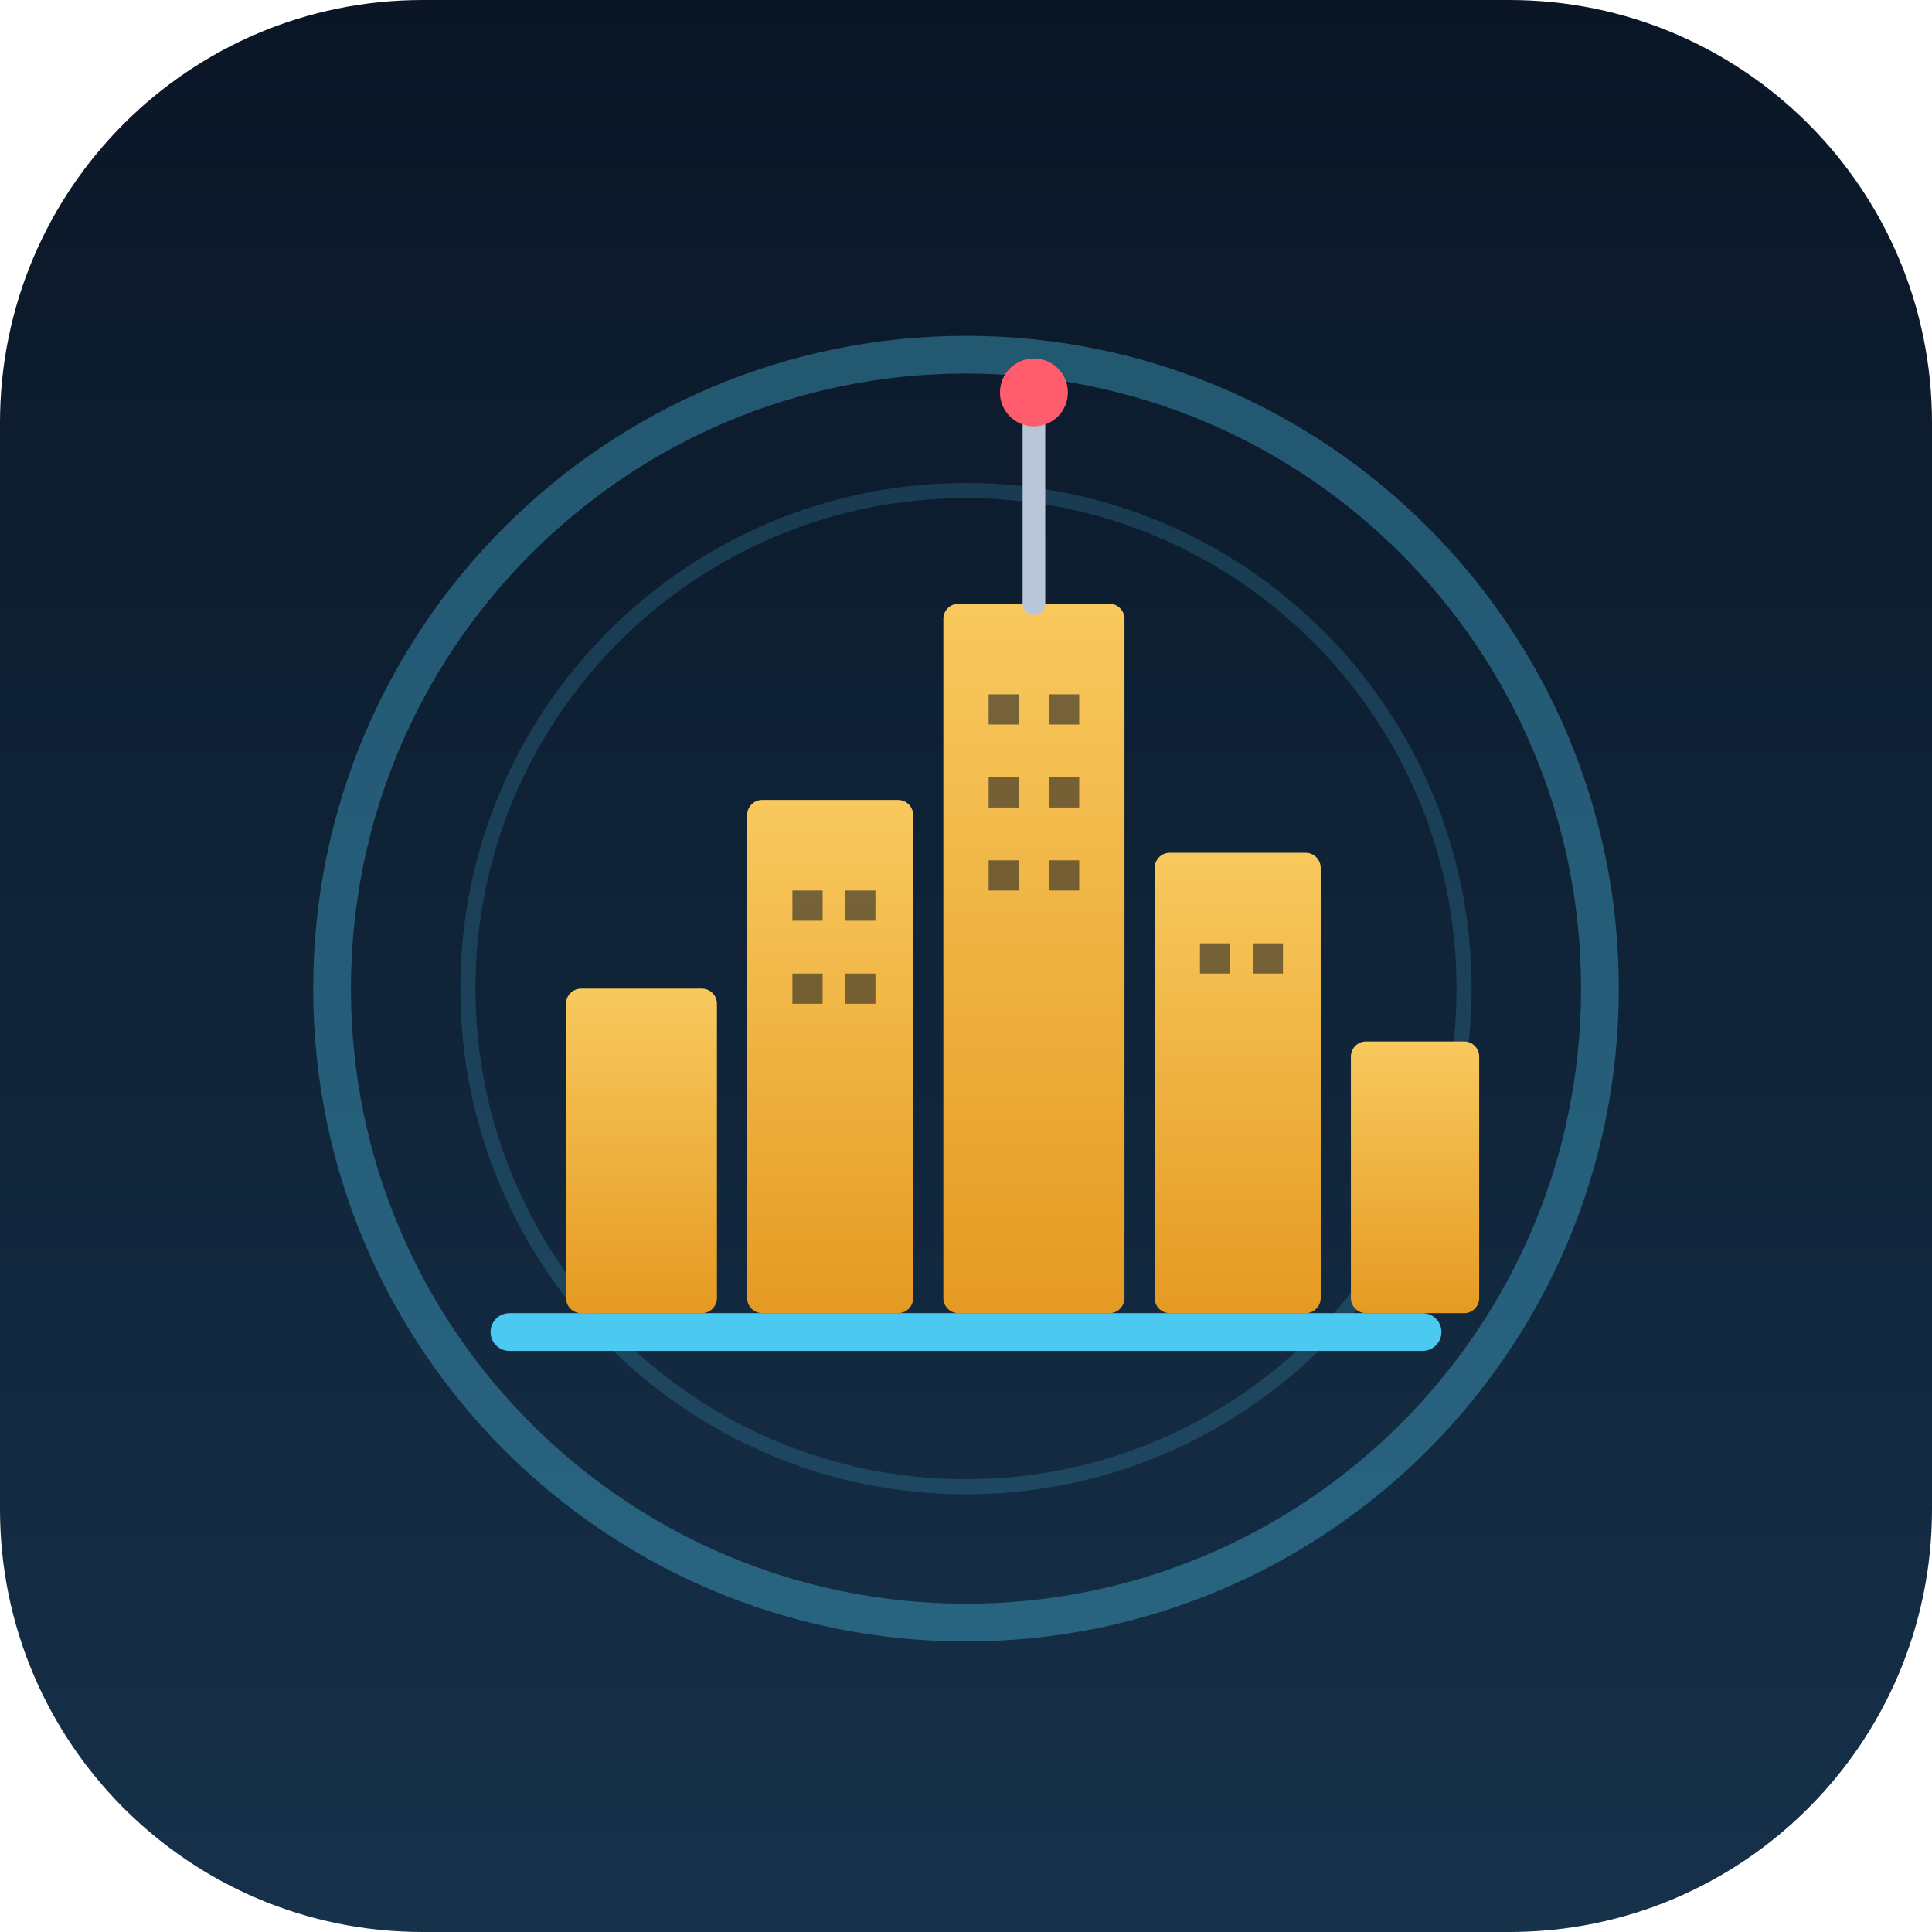
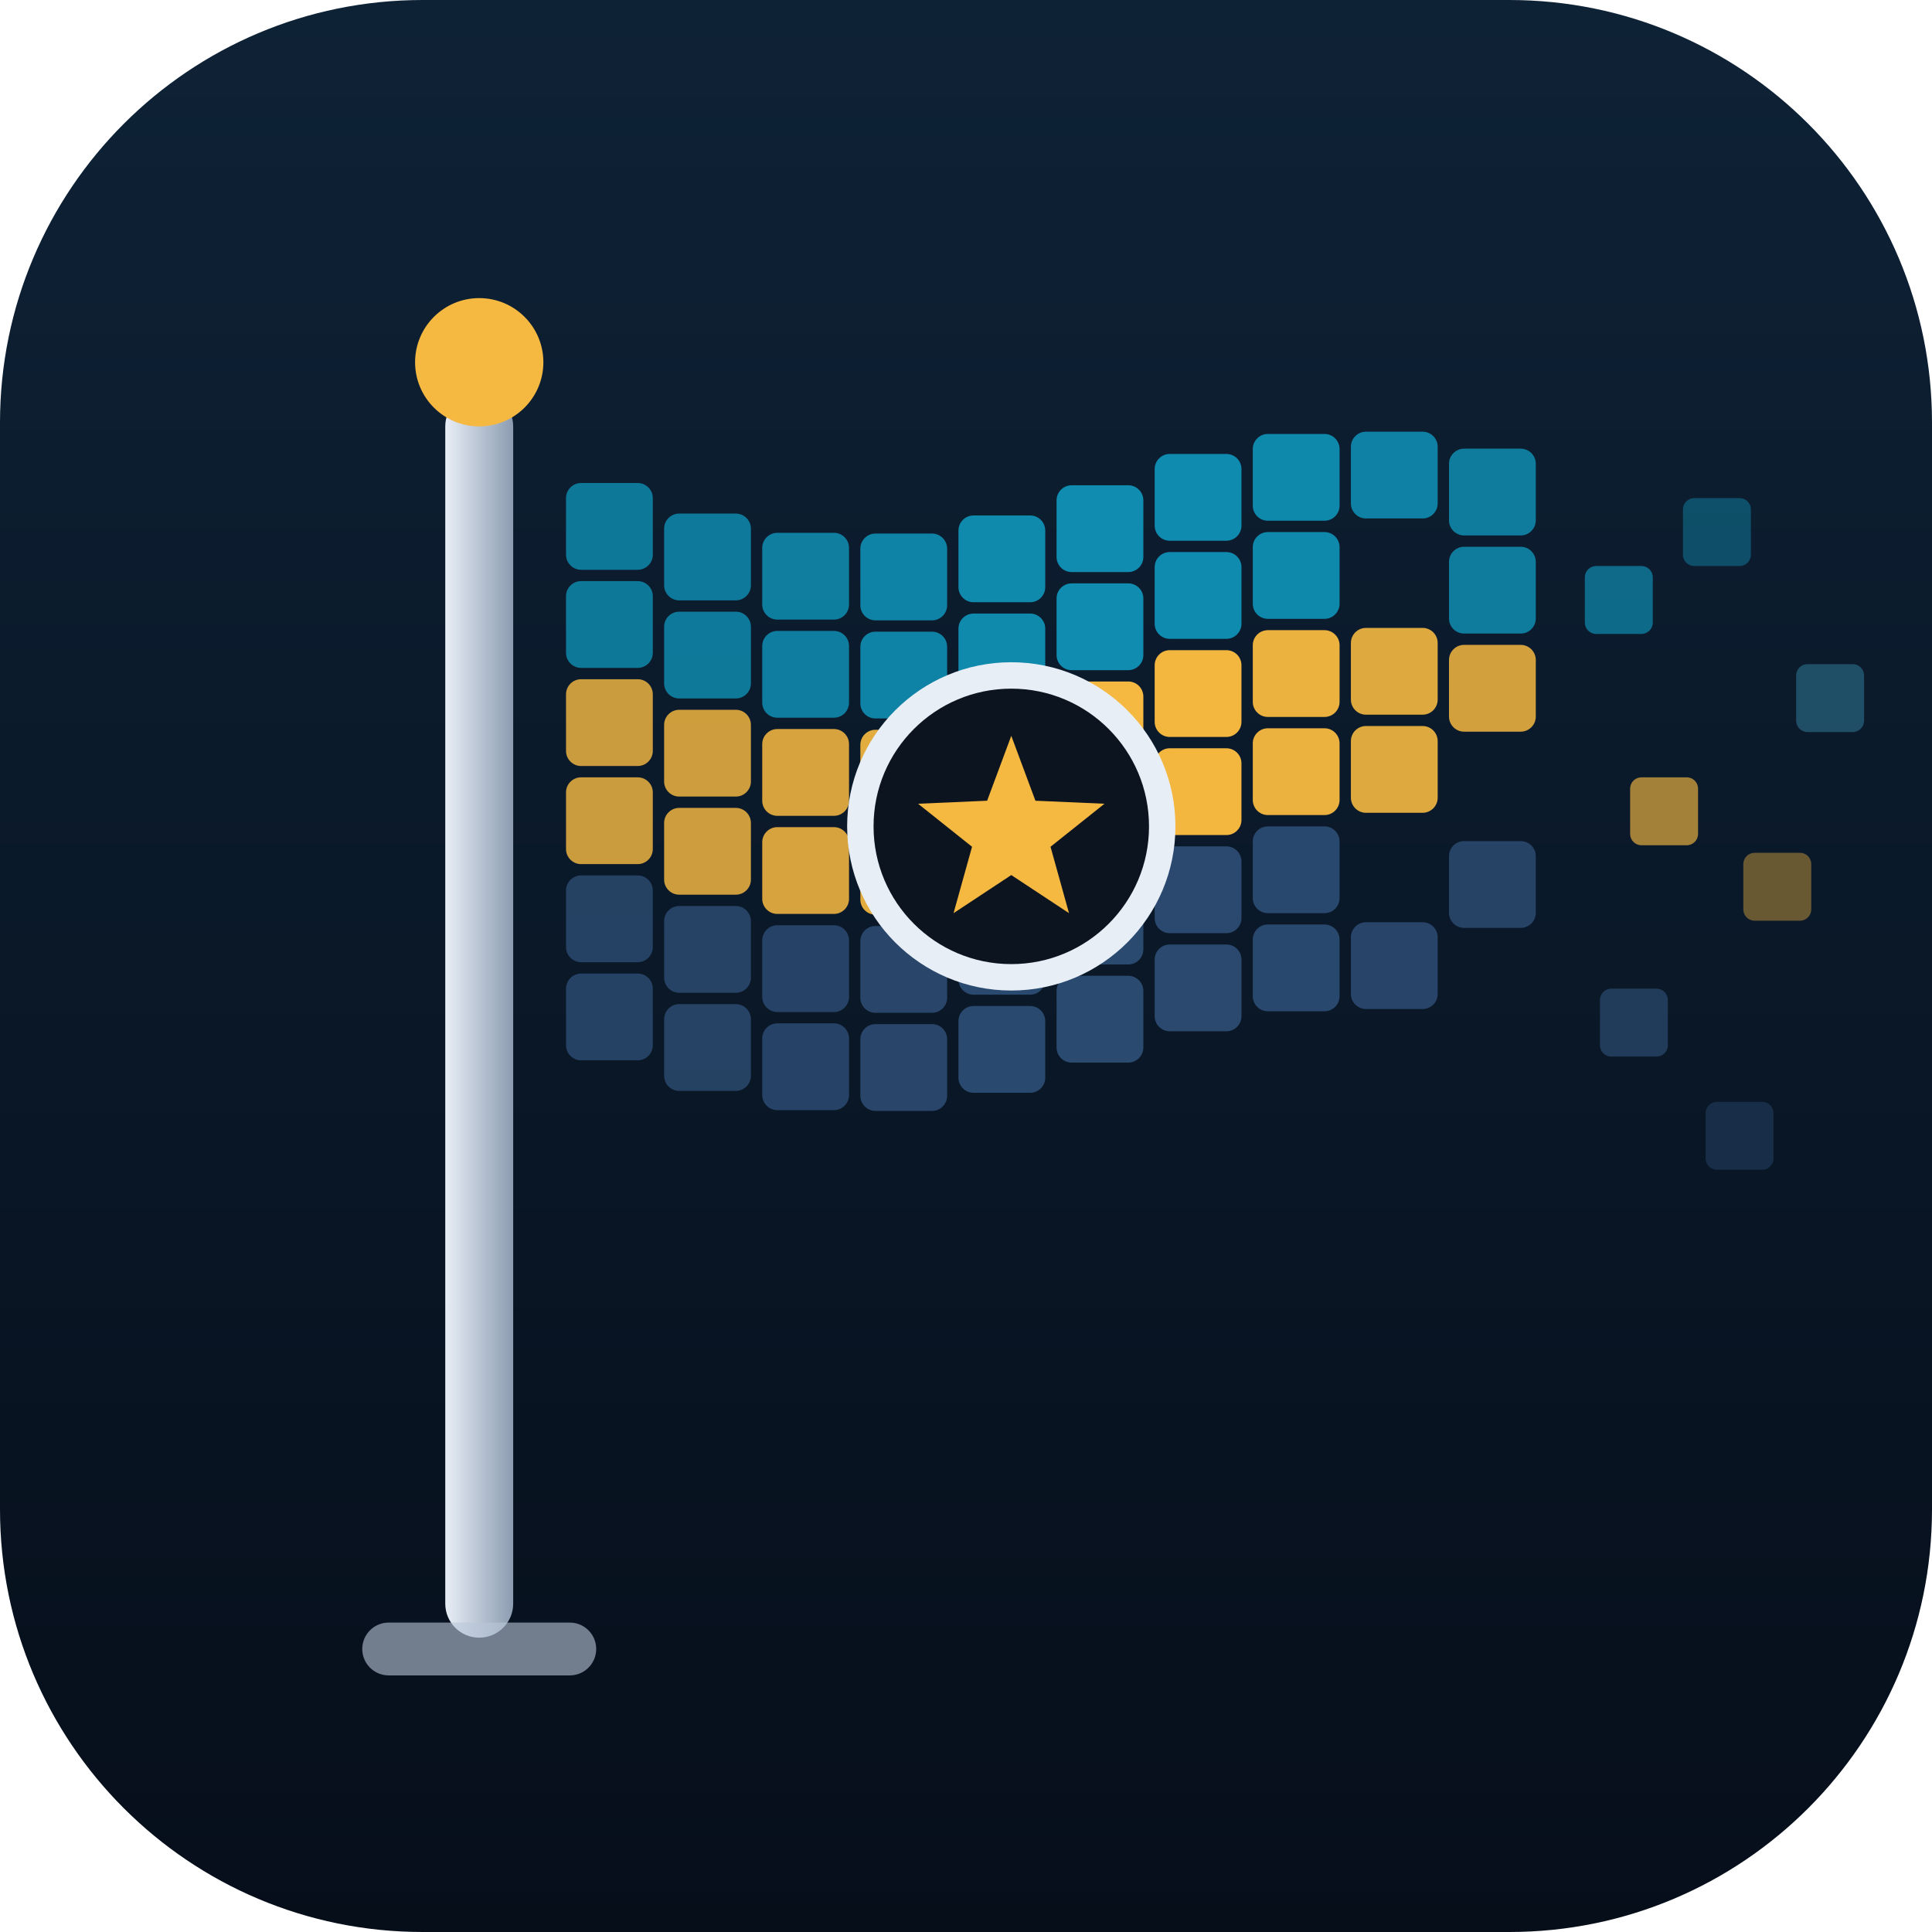
<svg xmlns="http://www.w3.org/2000/svg" viewBox="0 0 512 512">
  <defs>
    <linearGradient id="bg" x1="0" y1="0" x2="0" y2="1">
-       <stop offset="0" stop-color="#0A1626" />
-       <stop offset="1" stop-color="#16314A" />
+       <stop offset="0" stop-color="#0E2236" />
+       <stop offset="1" stop-color="#060E1A" />
    </linearGradient>
-     <linearGradient id="gold" x1="0" y1="0" x2="0" y2="1">
-       <stop offset="0" stop-color="#F8C95E" />
-       <stop offset="1" stop-color="#E59A22" />
+     <linearGradient id="pole" x1="0" y1="0" x2="1" y2="0">
+       <stop offset="0" stop-color="#E8EEF6" />
+       <stop offset="1" stop-color="#8C9CB1" />
    </linearGradient>
  </defs>
  <rect width="512" height="512" rx="112" fill="url(#bg)" />
-   <circle cx="256" cy="262" r="168" fill="none" stroke="#4CC9F0" stroke-width="10" opacity=".35" />
-   <circle cx="256" cy="262" r="132" fill="none" stroke="#4CC9F0" stroke-width="4" opacity=".18" />
-   <g fill="url(#gold)">
-     <rect x="150" y="262" width="40" height="86" rx="4" />
-     <rect x="198" y="212" width="44" height="136" rx="4" />
-     <rect x="250" y="160" width="48" height="188" rx="4" />
-     <rect x="306" y="226" width="44" height="122" rx="4" />
-     <rect x="358" y="276" width="34" height="72" rx="4" />
-   </g>
-   <g fill="#0C1420" opacity=".55">
-     <rect x="262" y="184" width="8" height="8" />
-     <rect x="278" y="184" width="8" height="8" />
-     <rect x="262" y="206" width="8" height="8" />
-     <rect x="278" y="206" width="8" height="8" />
-     <rect x="262" y="228" width="8" height="8" />
-     <rect x="278" y="228" width="8" height="8" />
-     <rect x="210" y="236" width="8" height="8" />
-     <rect x="224" y="236" width="8" height="8" />
-     <rect x="210" y="258" width="8" height="8" />
-     <rect x="224" y="258" width="8" height="8" />
-     <rect x="318" y="250" width="8" height="8" />
-     <rect x="332" y="250" width="8" height="8" />
-   </g>
-   <path d="M274 160V112" stroke="#B9C6D8" stroke-width="6" stroke-linecap="round" />
-   <circle cx="274" cy="104" r="9" fill="#FF5D6E" />
-   <rect x="130" y="348" width="252" height="10" rx="5" fill="#4CC9F0" />
+   <rect x="118" y="104" width="18" height="330" rx="9" fill="url(#pole)" />
+   <circle cx="127" cy="96" r="17" fill="#F5B841" />
+   <rect x="150.0" y="128.0" width="23" height="23" rx="4" fill="#0F8CB0" opacity="0.82" />
+   <rect x="150.0" y="154.0" width="23" height="23" rx="4" fill="#0F8CB0" opacity="0.82" />
+   <rect x="150.0" y="180.0" width="23" height="23" rx="4" fill="#F5B841" opacity="0.82" />
+   <rect x="150.0" y="206.0" width="23" height="23" rx="4" fill="#F5B841" opacity="0.82" />
+   <rect x="150.0" y="232.0" width="23" height="23" rx="4" fill="#2B4A70" opacity="0.82" />
+   <rect x="150.0" y="258.0" width="23" height="23" rx="4" fill="#2B4A70" opacity="0.82" />
+   <rect x="176.0" y="136.1" width="23" height="23" rx="4" fill="#0F8CB0" opacity="0.83" />
+   <rect x="176.0" y="162.1" width="23" height="23" rx="4" fill="#0F8CB0" opacity="0.83" />
+   <rect x="176.0" y="188.1" width="23" height="23" rx="4" fill="#F5B841" opacity="0.83" />
+   <rect x="176.0" y="214.1" width="23" height="23" rx="4" fill="#F5B841" opacity="0.83" />
+   <rect x="176.0" y="240.1" width="23" height="23" rx="4" fill="#2B4A70" opacity="0.83" />
+   <rect x="176.0" y="266.1" width="23" height="23" rx="4" fill="#2B4A70" opacity="0.83" />
+   <rect x="202.0" y="141.2" width="23" height="23" rx="4" fill="#0F8CB0" opacity="0.87" />
+   <rect x="202.0" y="167.2" width="23" height="23" rx="4" fill="#0F8CB0" opacity="0.87" />
+   <rect x="202.0" y="193.2" width="23" height="23" rx="4" fill="#F5B841" opacity="0.87" />
+   <rect x="202.0" y="219.2" width="23" height="23" rx="4" fill="#F5B841" opacity="0.87" />
+   <rect x="202.0" y="245.2" width="23" height="23" rx="4" fill="#2B4A70" opacity="0.87" />
+   <rect x="202.0" y="271.2" width="23" height="23" rx="4" fill="#2B4A70" opacity="0.87" />
+   <rect x="228.0" y="141.4" width="23" height="23" rx="4" fill="#0F8CB0" opacity="0.92" />
+   <rect x="228.0" y="167.4" width="23" height="23" rx="4" fill="#0F8CB0" opacity="0.92" />
+   <rect x="228.0" y="193.4" width="23" height="23" rx="4" fill="#F5B841" opacity="0.92" />
+   <rect x="228.0" y="219.4" width="23" height="23" rx="4" fill="#F5B841" opacity="0.92" />
+   <rect x="228.0" y="245.4" width="23" height="23" rx="4" fill="#2B4A70" opacity="0.92" />
+   <rect x="228.0" y="271.4" width="23" height="23" rx="4" fill="#2B4A70" opacity="0.92" />
+   <rect x="254.0" y="136.6" width="23" height="23" rx="4" fill="#0F8CB0" opacity="0.97" />
+   <rect x="254.0" y="162.6" width="23" height="23" rx="4" fill="#0F8CB0" opacity="0.97" />
+   <rect x="254.0" y="188.6" width="23" height="23" rx="4" fill="#F5B841" opacity="0.97" />
+   <rect x="254.0" y="214.6" width="23" height="23" rx="4" fill="#F5B841" opacity="0.97" />
+   <rect x="254.0" y="240.6" width="23" height="23" rx="4" fill="#2B4A70" opacity="0.97" />
+   <rect x="254.0" y="266.6" width="23" height="23" rx="4" fill="#2B4A70" opacity="0.97" />
+   <rect x="280.0" y="128.6" width="23" height="23" rx="4" fill="#0F8CB0" opacity="1.00" />
+   <rect x="280.0" y="154.6" width="23" height="23" rx="4" fill="#0F8CB0" opacity="1.00" />
+   <rect x="280.0" y="180.6" width="23" height="23" rx="4" fill="#F5B841" opacity="1.00" />
+   <rect x="280.0" y="206.6" width="23" height="23" rx="4" fill="#F5B841" opacity="1.00" />
+   <rect x="280.0" y="232.6" width="23" height="23" rx="4" fill="#2B4A70" opacity="1.00" />
+   <rect x="280.0" y="258.6" width="23" height="23" rx="4" fill="#2B4A70" opacity="1.00" />
+   <rect x="306.0" y="120.3" width="23" height="23" rx="4" fill="#0F8CB0" opacity="0.99" />
+   <rect x="306.0" y="146.3" width="23" height="23" rx="4" fill="#0F8CB0" opacity="0.99" />
+   <rect x="306.0" y="172.3" width="23" height="23" rx="4" fill="#F5B841" opacity="0.99" />
+   <rect x="306.0" y="198.3" width="23" height="23" rx="4" fill="#F5B841" opacity="0.99" />
+   <rect x="306.0" y="224.3" width="23" height="23" rx="4" fill="#2B4A70" opacity="0.99" />
+   <rect x="306.0" y="250.3" width="23" height="23" rx="4" fill="#2B4A70" opacity="0.99" />
+   <rect x="332.0" y="115.0" width="23" height="23" rx="4" fill="#0F8CB0" opacity="0.96" />
+   <rect x="332.0" y="141.0" width="23" height="23" rx="4" fill="#0F8CB0" opacity="0.96" />
+   <rect x="332.0" y="167.0" width="23" height="23" rx="4" fill="#F5B841" opacity="0.96" />
+   <rect x="332.0" y="193.0" width="23" height="23" rx="4" fill="#F5B841" opacity="0.96" />
+   <rect x="332.0" y="219.0" width="23" height="23" rx="4" fill="#2B4A70" opacity="0.96" />
+   <rect x="332.0" y="245.0" width="23" height="23" rx="4" fill="#2B4A70" opacity="0.96" />
+   <rect x="358.0" y="114.4" width="23" height="23" rx="4" fill="#0F8CB0" opacity="0.90" />
+   <rect x="358.0" y="166.4" width="23" height="23" rx="4" fill="#F5B841" opacity="0.90" />
+   <rect x="358.0" y="192.4" width="23" height="23" rx="4" fill="#F5B841" opacity="0.90" />
+   <rect x="358.0" y="244.4" width="23" height="23" rx="4" fill="#2B4A70" opacity="0.90" />
+   <rect x="384.0" y="118.9" width="23" height="23" rx="4" fill="#0F8CB0" opacity="0.85" />
+   <rect x="384.0" y="144.9" width="23" height="23" rx="4" fill="#0F8CB0" opacity="0.85" />
+   <rect x="384.0" y="170.9" width="23" height="23" rx="4" fill="#F5B841" opacity="0.85" />
+   <rect x="384.0" y="222.9" width="23" height="23" rx="4" fill="#2B4A70" opacity="0.85" />
+   <rect x="420" y="150" width="18" height="18" rx="3" fill="#0F8CB0" opacity="0.7" />
+   <rect x="446" y="132" width="18" height="18" rx="3" fill="#0F8CB0" opacity="0.45" />
+   <rect x="432" y="206" width="18" height="18" rx="3" fill="#F5B841" opacity="0.65" />
+   <rect x="462" y="226" width="18" height="18" rx="3" fill="#F5B841" opacity="0.4" />
+   <rect x="424" y="262" width="18" height="18" rx="3" fill="#2B4A70" opacity="0.7" />
+   <rect x="452" y="292" width="18" height="18" rx="3" fill="#2B4A70" opacity="0.45" />
+   <rect x="476" y="176" width="18" height="18" rx="3" fill="#4CC9F0" opacity="0.3" />
+   <circle cx="268" cy="219" r="40" fill="#0C1420" stroke="#E8EEF6" stroke-width="7" />
+   <polygon points="268.0,195.0 274.4,212.2 292.7,213.0 278.4,224.4 283.3,242.0 268.0,231.9 252.7,242.0 257.6,224.4 243.3,213.0 261.6,212.2" fill="#F5B841" />
+   <rect x="96" y="430" width="62" height="14" rx="7" fill="#B9C6D8" opacity=".6" />
</svg>
